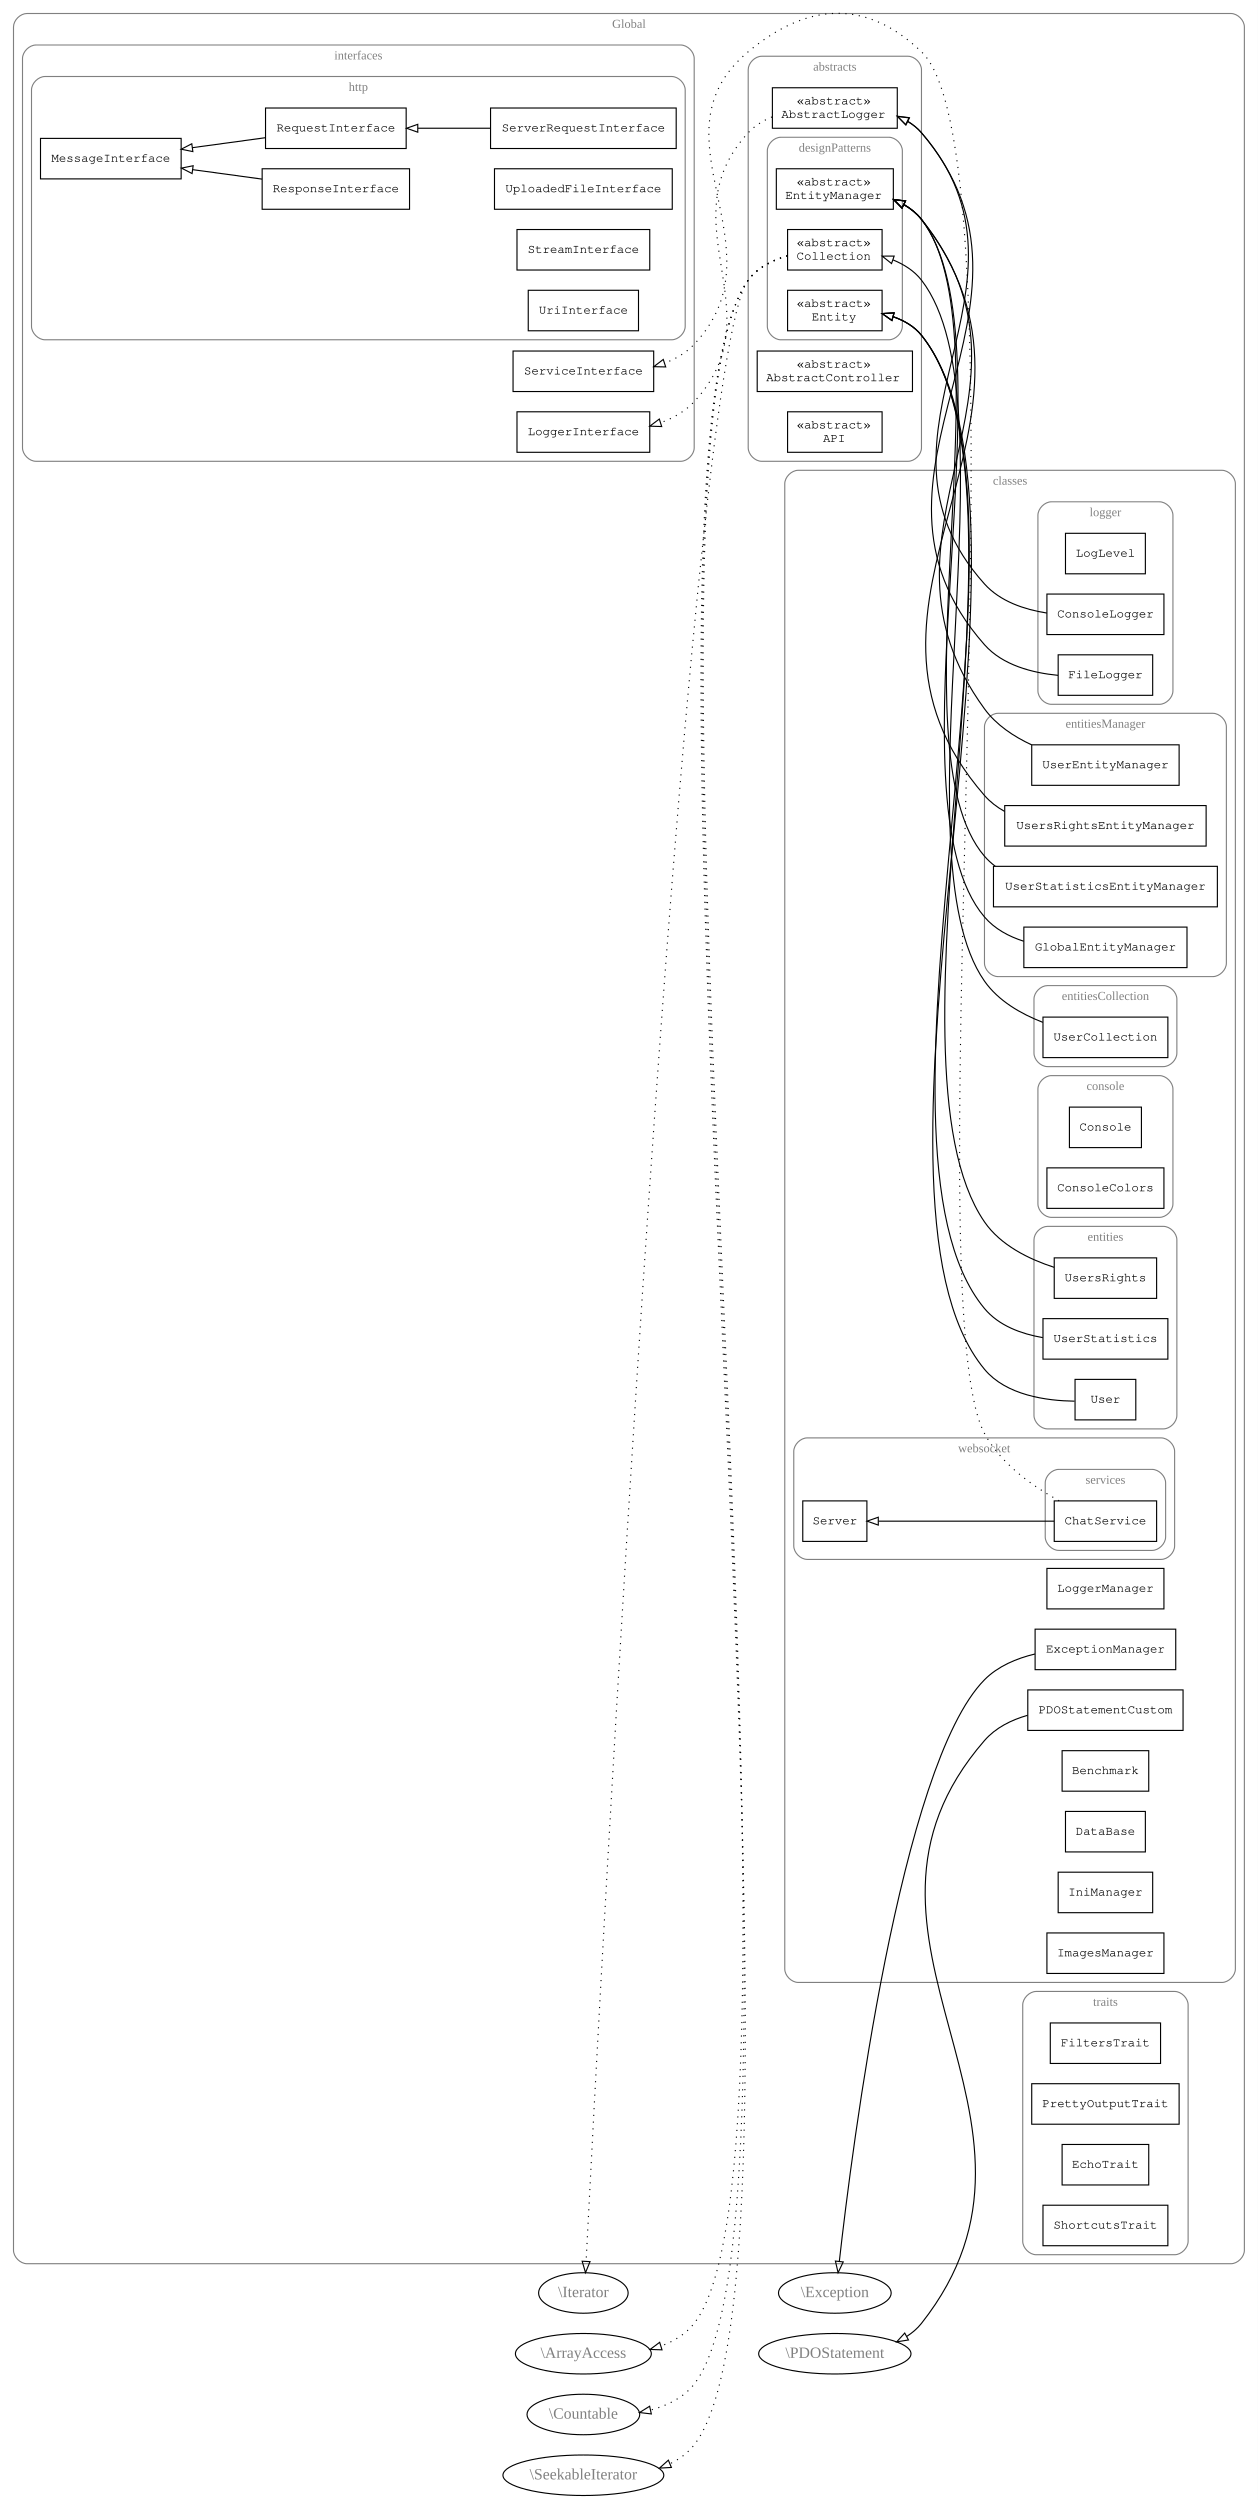
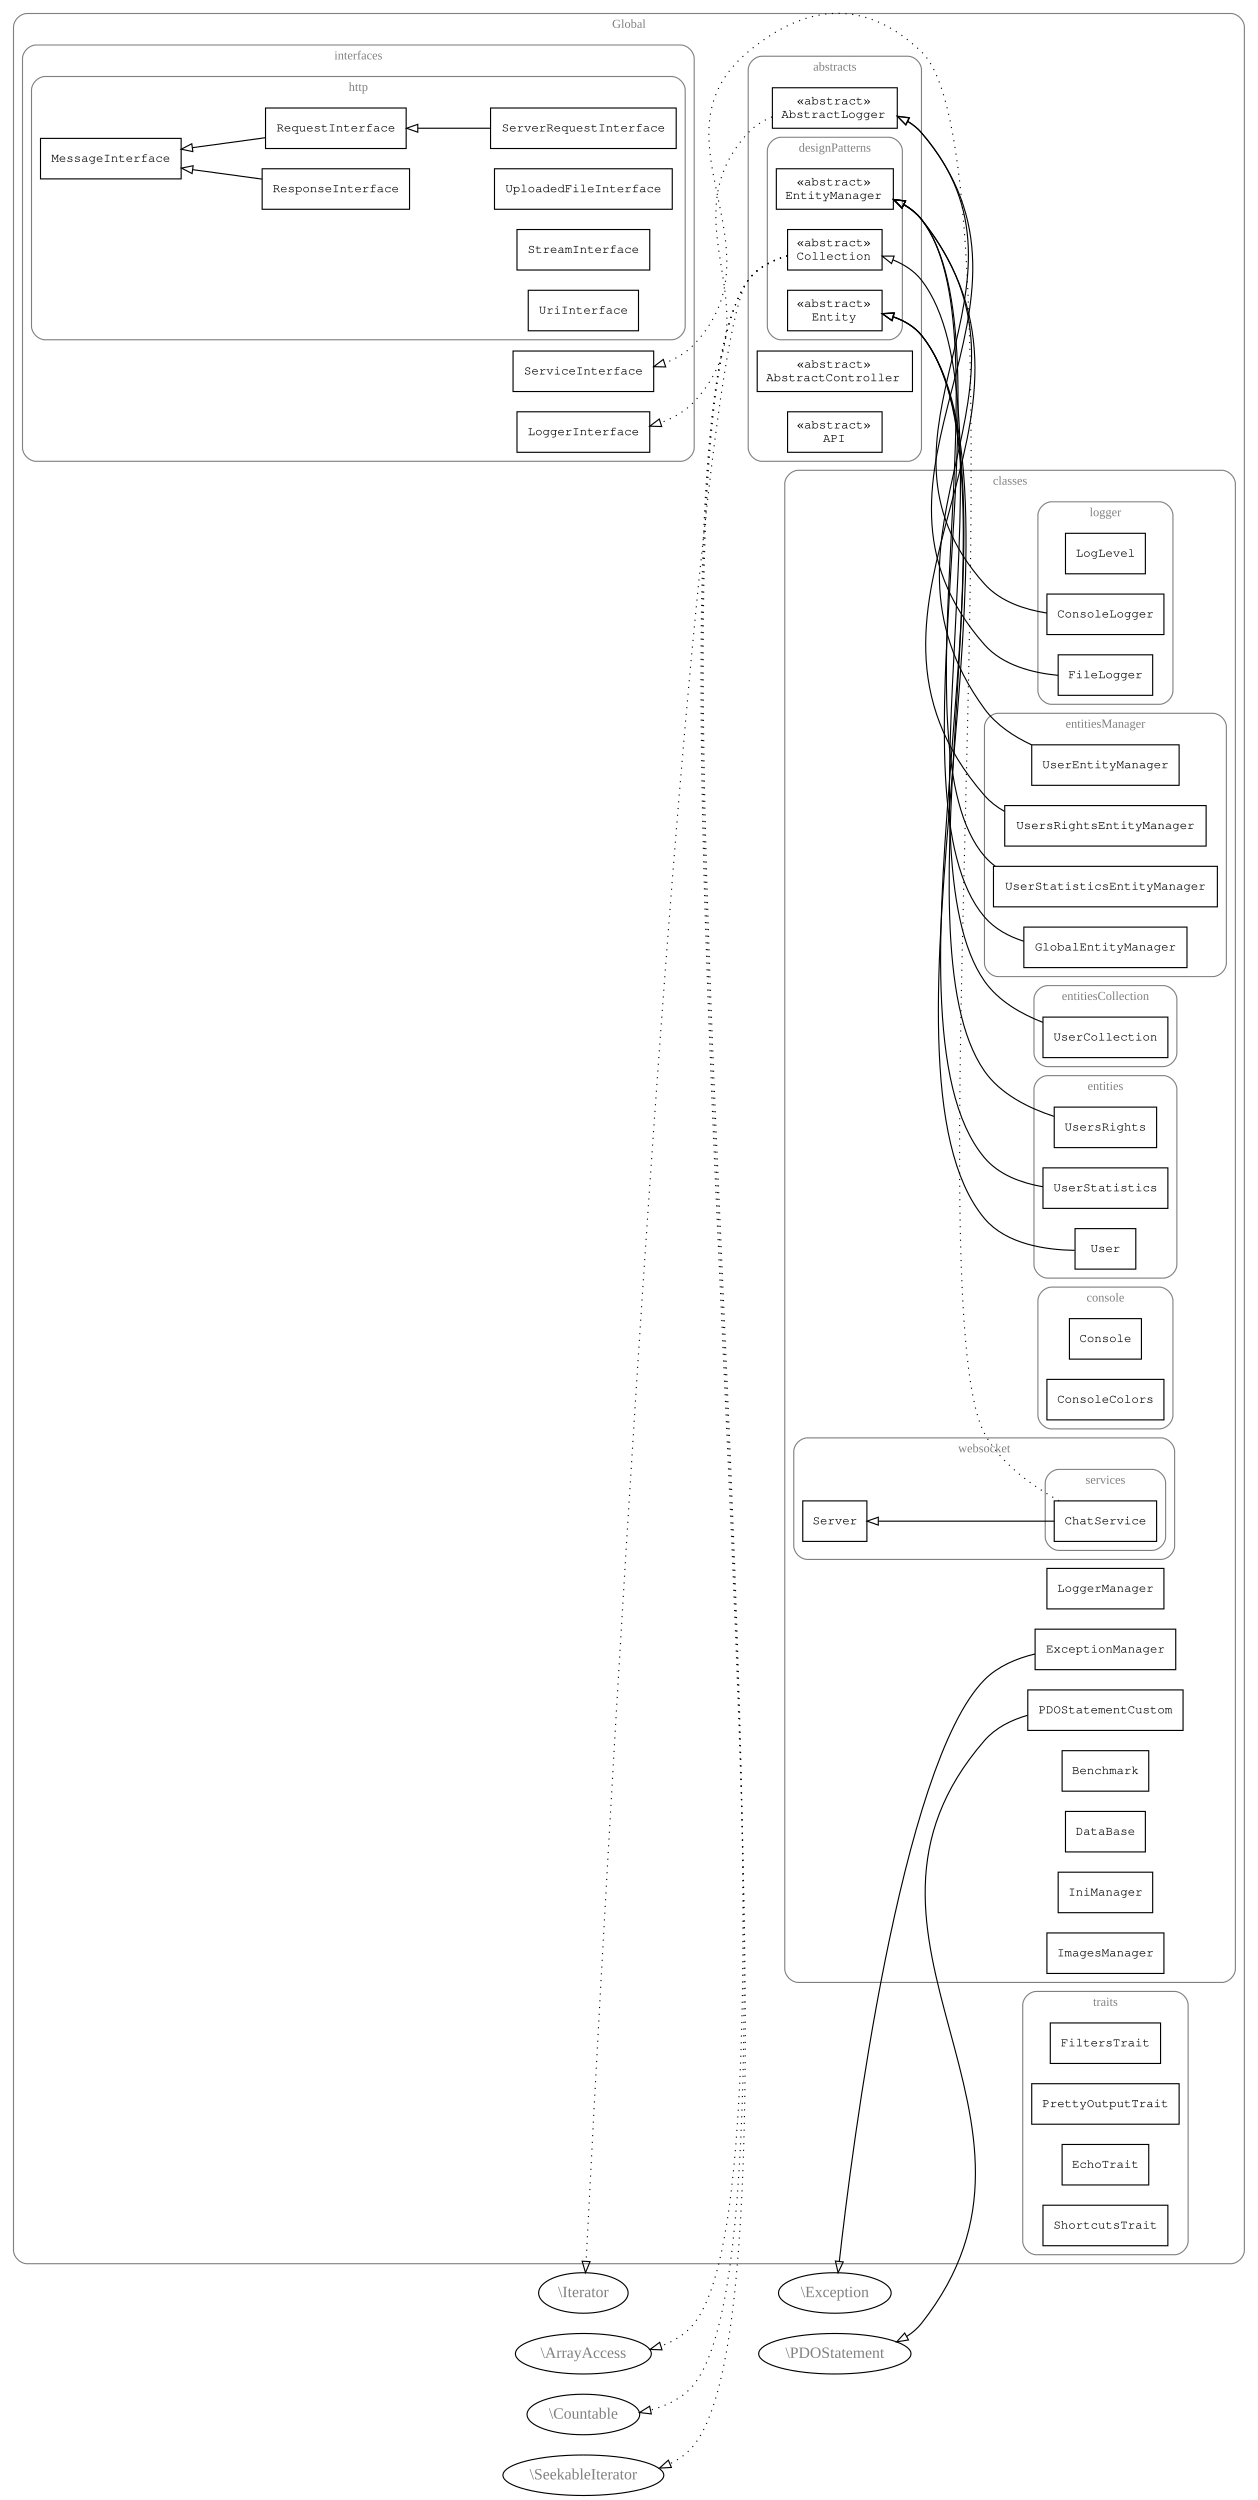
<svg xmlns="http://www.w3.org/2000/svg" width="1118pt" height="2222pt" viewBox="0.00 0.00 1118.00 2222.00">
  <g id="graph0" class="graph" transform="scale(1 1) rotate(0) translate(4 2218)">
    <polygon fill="white" stroke="none" points="-4,4 -4,-2218 1114,-2218 1114,4 -4,4" />
    <g id="clust1" class="cluster">
      <path fill="none" stroke="gray" d="M20,-206C20,-206 1090,-206 1090,-206 1096,-206 1102,-212 1102,-218 1102,-218 1102,-2194 1102,-2194 1102,-2200 1096,-2206 1090,-2206 1090,-2206 20,-2206 20,-2206 14,-2206 8,-2200 8,-2194 8,-2194 8,-218 8,-218 8,-212 14,-206 20,-206" />
      <text text-anchor="middle" x="555" y="-2193.2" font-family="Times New Roman,serif" font-size="11.00" fill="gray">Global</text>
    </g>
    <g id="clust2" class="cluster">
      <path fill="none" stroke="gray" d="M705.5,-456C705.5,-456 1082,-456 1082,-456 1088,-456 1094,-462 1094,-468 1094,-468 1094,-1788 1094,-1788 1094,-1794 1088,-1800 1082,-1800 1082,-1800 705.5,-1800 705.5,-1800 699.5,-1800 693.5,-1794 693.5,-1788 693.5,-1788 693.5,-468 693.5,-468 693.5,-462 699.5,-456 705.5,-456" />
      <text text-anchor="middle" x="893.75" y="-1787.2" font-family="Times New Roman,serif" font-size="11.00" fill="gray">classes</text>
    </g>
    <g id="clust4" class="cluster">
      <path fill="none" stroke="gray" d="M930.5,-1592C930.5,-1592 1026.5,-1592 1026.5,-1592 1032.5,-1592 1038.5,-1598 1038.5,-1604 1038.5,-1604 1038.5,-1760 1038.5,-1760 1038.5,-1766 1032.5,-1772 1026.5,-1772 1026.5,-1772 930.5,-1772 930.5,-1772 924.5,-1772 918.5,-1766 918.5,-1760 918.5,-1760 918.5,-1604 918.5,-1604 918.5,-1598 924.5,-1592 930.5,-1592" />
      <text text-anchor="middle" x="978.5" y="-1759.2" font-family="Times New Roman,serif" font-size="11.00" fill="gray">logger</text>
    </g>
    <g id="clust3" class="cluster">
      <path fill="none" stroke="gray" d="M883,-1350C883,-1350 1074,-1350 1074,-1350 1080,-1350 1086,-1356 1086,-1362 1086,-1362 1086,-1572 1086,-1572 1086,-1578 1080,-1584 1074,-1584 1074,-1584 883,-1584 883,-1584 877,-1584 871,-1578 871,-1572 871,-1572 871,-1362 871,-1362 871,-1356 877,-1350 883,-1350" />
      <text text-anchor="middle" x="978.5" y="-1571.2" font-family="Times New Roman,serif" font-size="11.00" fill="gray">entitiesManager</text>
    </g>
    <g id="clust9" class="cluster">
      <path fill="none" stroke="gray" d="M927,-1270C927,-1270 1030,-1270 1030,-1270 1036,-1270 1042,-1276 1042,-1282 1042,-1282 1042,-1330 1042,-1330 1042,-1336 1036,-1342 1030,-1342 1030,-1342 927,-1342 927,-1342 921,-1342 915,-1336 915,-1330 915,-1330 915,-1282 915,-1282 915,-1276 921,-1270 927,-1270" />
      <text text-anchor="middle" x="978.5" y="-1329.2" font-family="Times New Roman,serif" font-size="11.00" fill="gray">entitiesCollection</text>
    </g>
+     <g id="clust8" class="cluster">
+       <path fill="none" stroke="gray" d="M927,-1082C927,-1082 1030,-1082 1030,-1082 1036,-1082 1042,-1088 1042,-1094 1042,-1094 1042,-1250 1042,-1250 1042,-1256 1036,-1262 1030,-1262 1030,-1262 927,-1262 927,-1262 921,-1262 915,-1256 915,-1250 915,-1250 915,-1094 915,-1094 915,-1088 921,-1082 927,-1082" />
+       <text text-anchor="middle" x="978.5" y="-1249.2" font-family="Times New Roman,serif" font-size="11.00" fill="gray">entities</text>
+     </g>
    <g id="clust7" class="cluster">
-       <path fill="none" stroke="gray" d="M930.5,-1136C930.5,-1136 1026.5,-1136 1026.5,-1136 1032.5,-1136 1038.5,-1142 1038.5,-1148 1038.5,-1148 1038.5,-1250 1038.5,-1250 1038.5,-1256 1032.5,-1262 1026.5,-1262 1026.5,-1262 930.5,-1262 930.5,-1262 924.5,-1262 918.5,-1256 918.5,-1250 918.5,-1250 918.5,-1148 918.5,-1148 918.5,-1142 924.5,-1136 930.5,-1136" />
-       <text text-anchor="middle" x="978.5" y="-1249.2" font-family="Times New Roman,serif" font-size="11.00" fill="gray">console</text>
-     </g>
-     <g id="clust8" class="cluster">
-       <path fill="none" stroke="gray" d="M927,-948C927,-948 1030,-948 1030,-948 1036,-948 1042,-954 1042,-960 1042,-960 1042,-1116 1042,-1116 1042,-1122 1036,-1128 1030,-1128 1030,-1128 927,-1128 927,-1128 921,-1128 915,-1122 915,-1116 915,-1116 915,-960 915,-960 915,-954 921,-948 927,-948" />
-       <text text-anchor="middle" x="978.5" y="-1115.2" font-family="Times New Roman,serif" font-size="11.00" fill="gray">entities</text>
+       <path fill="none" stroke="gray" d="M930.5,-948C930.5,-948 1026.5,-948 1026.5,-948 1032.5,-948 1038.5,-954 1038.5,-960 1038.5,-960 1038.5,-1062 1038.5,-1062 1038.5,-1068 1032.5,-1074 1026.5,-1074 1026.5,-1074 930.5,-1074 930.5,-1074 924.5,-1074 918.5,-1068 918.5,-1062 918.5,-1062 918.5,-960 918.5,-960 918.5,-954 924.5,-948 930.5,-948" />
+       <text text-anchor="middle" x="978.5" y="-1061.2" font-family="Times New Roman,serif" font-size="11.00" fill="gray">console</text>
    </g>
    <g id="clust5" class="cluster">
      <path fill="none" stroke="gray" d="M713.5,-832C713.5,-832 1028,-832 1028,-832 1034,-832 1040,-838 1040,-844 1040,-844 1040,-928 1040,-928 1040,-934 1034,-940 1028,-940 1028,-940 713.5,-940 713.5,-940 707.5,-940 701.5,-934 701.5,-928 701.5,-928 701.5,-844 701.5,-844 701.5,-838 707.5,-832 713.5,-832" />
      <text text-anchor="middle" x="870.75" y="-927.2" font-family="Times New Roman,serif" font-size="11.00" fill="gray">websocket</text>
    </g>
    <g id="clust6" class="cluster">
      <path fill="none" stroke="gray" d="M937,-840C937,-840 1020,-840 1020,-840 1026,-840 1032,-846 1032,-852 1032,-852 1032,-900 1032,-900 1032,-906 1026,-912 1020,-912 1020,-912 937,-912 937,-912 931,-912 925,-906 925,-900 925,-900 925,-852 925,-852 925,-846 931,-840 937,-840" />
      <text text-anchor="middle" x="978.5" y="-899.2" font-family="Times New Roman,serif" font-size="11.00" fill="gray">services</text>
    </g>
    <g id="clust10" class="cluster">
      <path fill="none" stroke="gray" d="M28,-1808C28,-1808 601,-1808 601,-1808 607,-1808 613,-1814 613,-1820 613,-1820 613,-2166 613,-2166 613,-2172 607,-2178 601,-2178 601,-2178 28,-2178 28,-2178 22,-2178 16,-2172 16,-2166 16,-2166 16,-1820 16,-1820 16,-1814 22,-1808 28,-1808" />
      <text text-anchor="middle" x="314.5" y="-2165.2" font-family="Times New Roman,serif" font-size="11.00" fill="gray">interfaces</text>
    </g>
    <g id="clust11" class="cluster">
      <path fill="none" stroke="gray" d="M36,-1916C36,-1916 593,-1916 593,-1916 599,-1916 605,-1922 605,-1928 605,-1928 605,-2138 605,-2138 605,-2144 599,-2150 593,-2150 593,-2150 36,-2150 36,-2150 30,-2150 24,-2144 24,-2138 24,-2138 24,-1928 24,-1928 24,-1922 30,-1916 36,-1916" />
      <text text-anchor="middle" x="314.5" y="-2137.2" font-family="Times New Roman,serif" font-size="11.00" fill="gray">http</text>
    </g>
    <g id="clust12" class="cluster">
      <path fill="none" stroke="gray" d="M917,-214C917,-214 1040,-214 1040,-214 1046,-214 1052,-220 1052,-226 1052,-226 1052,-436 1052,-436 1052,-442 1046,-448 1040,-448 1040,-448 917,-448 917,-448 911,-448 905,-442 905,-436 905,-436 905,-226 905,-226 905,-220 911,-214 917,-214" />
      <text text-anchor="middle" x="978.5" y="-435.2" font-family="Times New Roman,serif" font-size="11.00" fill="gray">traits</text>
    </g>
    <g id="clust13" class="cluster">
      <path fill="none" stroke="gray" d="M673,-1808C673,-1808 803,-1808 803,-1808 809,-1808 815,-1814 815,-1820 815,-1820 815,-2156 815,-2156 815,-2162 809,-2168 803,-2168 803,-2168 673,-2168 673,-2168 667,-2168 661,-2162 661,-2156 661,-2156 661,-1820 661,-1820 661,-1814 667,-1808 673,-1808" />
      <text text-anchor="middle" x="738" y="-2155.2" font-family="Times New Roman,serif" font-size="11.00" fill="gray">abstracts</text>
    </g>
    <g id="clust14" class="cluster">
      <path fill="none" stroke="gray" d="M690,-1916C690,-1916 786,-1916 786,-1916 792,-1916 798,-1922 798,-1928 798,-1928 798,-2084 798,-2084 798,-2090 792,-2096 786,-2096 786,-2096 690,-2096 690,-2096 684,-2096 678,-2090 678,-2084 678,-2084 678,-1928 678,-1928 678,-1922 684,-1916 690,-1916" />
      <text text-anchor="middle" x="738" y="-2083.2" font-family="Times New Roman,serif" font-size="11.00" fill="gray">designPatterns</text>
    </g>
    <g id="node1" class="node">
      <polygon fill="none" stroke="black" points="1044,-1556 913,-1556 913,-1520 1044,-1520 1044,-1556" />
      <text text-anchor="middle" x="978.5" y="-1535.2" font-family="Courier,monospace" font-size="11.00">UserEntityManager</text>
    </g>
    <g id="node38" class="node">
      <polygon fill="none" stroke="black" points="790,-2068 686,-2068 686,-2032 790,-2032 790,-2068" />
      <text text-anchor="start" x="704" y="-2053.2" font-family="Courier,monospace" font-size="11.00">«abstract»</text>
      <text text-anchor="start" x="694" y="-2041.2" font-family="Courier,monospace" font-size="11.00">EntityManager</text>
    </g>
    <g id="edge1" class="edge">
      <path fill="none" stroke="black" d="M912.949,-1555.96C896.942,-1563.39 881.408,-1573.72 871,-1588 756.167,-1745.51 937.378,-1871.27 815,-2023 810.688,-2028.35 805.239,-2032.63 799.247,-2036.07" />
      <polygon fill="none" stroke="black" points="797.588,-2032.99 790.147,-2040.53 800.667,-2039.28 797.588,-2032.99" />
    </g>
    <g id="node2" class="node">
      <polygon fill="none" stroke="black" points="1068,-1502 889,-1502 889,-1466 1068,-1466 1068,-1502" />
      <text text-anchor="middle" x="978.5" y="-1481.2" font-family="Courier,monospace" font-size="11.00">UsersRightsEntityManager</text>
    </g>
    <g id="edge17" class="edge">
      <path fill="none" stroke="black" d="M888.929,-1496.79C882.2,-1500.51 876.069,-1505.17 871,-1511 720.796,-1683.74 957.006,-1843.46 815,-2023 810.74,-2028.39 805.322,-2032.7 799.347,-2036.15" />
      <polygon fill="none" stroke="black" points="797.691,-2033.07 790.264,-2040.62 800.782,-2039.35 797.691,-2033.07" />
    </g>
    <g id="node3" class="node">
      <polygon fill="none" stroke="black" points="1078,-1448 879,-1448 879,-1412 1078,-1412 1078,-1448" />
      <text text-anchor="middle" x="978.5" y="-1427.2" font-family="Courier,monospace" font-size="11.00">UserStatisticsEntityManager</text>
    </g>
    <g id="edge18" class="edge">
      <path fill="none" stroke="black" d="M880.536,-1448.12C877.069,-1450.73 873.862,-1453.67 871,-1457 788.56,-1552.8 892.895,-1923.46 815,-2023 810.767,-2028.41 805.367,-2032.74 799.402,-2036.2" />
      <polygon fill="none" stroke="black" points="797.746,-2033.11 790.328,-2040.67 800.844,-2039.39 797.746,-2033.11" />
    </g>
    <g id="node4" class="node">
      <polygon fill="none" stroke="black" points="1051,-1394 906,-1394 906,-1358 1051,-1358 1051,-1394" />
      <text text-anchor="middle" x="978.5" y="-1373.2" font-family="Courier,monospace" font-size="11.00">GlobalEntityManager</text>
    </g>
    <g id="edge19" class="edge">
      <path fill="none" stroke="black" d="M905.895,-1381.43C892.58,-1385.66 880.037,-1392.41 871,-1403 781.216,-1508.24 899.791,-1913.69 815,-2023 810.791,-2028.43 805.404,-2032.76 799.447,-2036.23" />
      <polygon fill="none" stroke="black" points="797.793,-2033.15 790.38,-2040.72 800.896,-2039.42 797.793,-2033.15" />
    </g>
    <g id="node5" class="node">
      <polygon fill="none" stroke="black" points="1014,-1744 943,-1744 943,-1708 1014,-1708 1014,-1744" />
      <text text-anchor="middle" x="978.5" y="-1723.2" font-family="Courier,monospace" font-size="11.00">LogLevel</text>
    </g>
    <g id="node6" class="node">
      <polygon fill="none" stroke="black" points="1030.5,-1690 926.5,-1690 926.5,-1654 1030.5,-1654 1030.5,-1690" />
      <text text-anchor="middle" x="978.5" y="-1669.2" font-family="Courier,monospace" font-size="11.00">ConsoleLogger</text>
    </g>
    <g id="node39" class="node">
      <polygon fill="none" stroke="black" points="793.5,-2140 682.5,-2140 682.5,-2104 793.5,-2104 793.5,-2140" />
      <text text-anchor="start" x="704" y="-2125.2" font-family="Courier,monospace" font-size="11.00">«abstract»</text>
      <text text-anchor="start" x="690.5" y="-2113.2" font-family="Courier,monospace" font-size="11.00">AbstractLogger</text>
    </g>
    <g id="edge7" class="edge">
      <path fill="none" stroke="black" d="M926.48,-1673.12C906.438,-1676.26 884.938,-1683.44 871,-1699 750.911,-1833.02 932.828,-1963.99 815,-2100 811.547,-2103.99 807.421,-2107.27 802.9,-2109.98" />
      <polygon fill="none" stroke="black" points="801.197,-2106.91 793.795,-2114.49 804.309,-2113.18 801.197,-2106.91" />
    </g>
    <g id="node7" class="node">
      <polygon fill="none" stroke="black" points="1020.5,-1636 936.5,-1636 936.5,-1600 1020.5,-1600 1020.5,-1636" />
      <text text-anchor="middle" x="978.5" y="-1615.2" font-family="Courier,monospace" font-size="11.00">FileLogger</text>
    </g>
    <g id="edge12" class="edge">
      <path fill="none" stroke="black" d="M936.359,-1617.76C913.77,-1619.93 887.145,-1626.68 871,-1645 736.272,-1797.84 947.151,-1944.92 815,-2100 811.525,-2104.08 807.346,-2107.42 802.756,-2110.17" />
      <polygon fill="none" stroke="black" points="800.923,-2107.17 793.503,-2114.73 804.02,-2113.44 800.923,-2107.17" />
    </g>
    <g id="node8" class="node">
      <polygon fill="none" stroke="black" points="1024,-884 933,-884 933,-848 1024,-848 1024,-884" />
      <text text-anchor="middle" x="978.5" y="-863.2" font-family="Courier,monospace" font-size="11.00">ChatService</text>
    </g>
    <g id="node9" class="node">
      <polygon fill="none" stroke="black" points="766.5,-884 709.5,-884 709.5,-848 766.5,-848 766.5,-884" />
      <text text-anchor="middle" x="738" y="-863.2" font-family="Courier,monospace" font-size="11.00">Server</text>
    </g>
    <g id="edge2" class="edge">
      <path fill="none" stroke="black" d="M932.92,-866C887.926,-866 819.202,-866 776.796,-866" />
      <polygon fill="none" stroke="black" points="776.613,-862.5 766.613,-866 776.613,-869.5 776.613,-862.5" />
    </g>
    <g id="node30" class="node">
      <polygon fill="none" stroke="black" points="577,-1906 452,-1906 452,-1870 577,-1870 577,-1906" />
      <text text-anchor="middle" x="514.5" y="-1885.2" font-family="Courier,monospace" font-size="11.00">ServiceInterface</text>
    </g>
    <g id="edge3" class="edge">
      <path fill="none" stroke="black" stroke-dasharray="1,5" d="M937.343,-884.111C913.585,-897.132 885.402,-917.136 871,-944 806.464,-1064.38 913.756,-2077.64 815,-2172 765.512,-2219.28 713.608,-2215.78 661,-2172 570.681,-2096.83 693.613,-1997.5 613,-1912 605.795,-1904.36 596.582,-1898.98 586.704,-1895.23" />
      <polygon fill="none" stroke="black" points="587.666,-1891.87 577.074,-1892.11 585.508,-1898.53 587.666,-1891.87" />
    </g>
    <g id="node10" class="node">
-       <polygon fill="none" stroke="black" points="1010.5,-1234 946.5,-1234 946.5,-1198 1010.5,-1198 1010.5,-1234" />
-       <text text-anchor="middle" x="978.5" y="-1213.2" font-family="Courier,monospace" font-size="11.00">Console</text>
+       <polygon fill="none" stroke="black" points="1010.5,-1046 946.5,-1046 946.5,-1010 1010.5,-1010 1010.5,-1046" />
+       <text text-anchor="middle" x="978.5" y="-1025.2" font-family="Courier,monospace" font-size="11.00">Console</text>
    </g>
    <g id="node11" class="node">
-       <polygon fill="none" stroke="black" points="1030.5,-1180 926.5,-1180 926.5,-1144 1030.5,-1144 1030.5,-1180" />
-       <text text-anchor="middle" x="978.5" y="-1159.2" font-family="Courier,monospace" font-size="11.00">ConsoleColors</text>
+       <polygon fill="none" stroke="black" points="1030.5,-992 926.5,-992 926.5,-956 1030.5,-956 1030.5,-992" />
+       <text text-anchor="middle" x="978.5" y="-971.2" font-family="Courier,monospace" font-size="11.00">ConsoleColors</text>
    </g>
    <g id="node12" class="node">
-       <polygon fill="none" stroke="black" points="1024,-1100 933,-1100 933,-1064 1024,-1064 1024,-1100" />
-       <text text-anchor="middle" x="978.5" y="-1079.2" font-family="Courier,monospace" font-size="11.00">UsersRights</text>
+       <polygon fill="none" stroke="black" points="1024,-1234 933,-1234 933,-1198 1024,-1198 1024,-1234" />
+       <text text-anchor="middle" x="978.5" y="-1213.2" font-family="Courier,monospace" font-size="11.00">UsersRights</text>
    </g>
    <g id="node37" class="node">
      <polygon fill="none" stroke="black" points="780,-1960 696,-1960 696,-1924 780,-1924 780,-1960" />
      <text text-anchor="start" x="704" y="-1945.2" font-family="Courier,monospace" font-size="11.00">«abstract»</text>
      <text text-anchor="start" x="717.5" y="-1933.2" font-family="Courier,monospace" font-size="11.00">Entity</text>
    </g>
    <g id="edge5" class="edge">
-       <path fill="none" stroke="black" d="M932.914,-1091.6C910.56,-1098.83 885.273,-1111.2 871,-1132 771.672,-1276.75 925.384,-1783.49 815,-1920 808.587,-1927.93 799.501,-1933.11 789.831,-1936.47" />
-       <polygon fill="none" stroke="black" points="788.704,-1933.15 780.045,-1939.26 790.621,-1939.88 788.704,-1933.15" />
+       <path fill="none" stroke="black" d="M932.763,-1225.77C910.511,-1233.04 885.365,-1245.39 871,-1266 787.601,-1385.67 907.536,-1807.24 815,-1920 808.595,-1927.8 799.603,-1932.94 790.038,-1936.3" />
+       <polygon fill="none" stroke="black" points="788.992,-1932.96 780.356,-1939.1 790.934,-1939.68 788.992,-1932.96" />
    </g>
    <g id="node13" class="node">
-       <polygon fill="none" stroke="black" points="1034,-1046 923,-1046 923,-1010 1034,-1010 1034,-1046" />
-       <text text-anchor="middle" x="978.5" y="-1025.2" font-family="Courier,monospace" font-size="11.00">UserStatistics</text>
+       <polygon fill="none" stroke="black" points="1034,-1180 923,-1180 923,-1144 1034,-1144 1034,-1180" />
+       <text text-anchor="middle" x="978.5" y="-1159.2" font-family="Courier,monospace" font-size="11.00">UserStatistics</text>
    </g>
    <g id="edge6" class="edge">
-       <path fill="none" stroke="black" d="M922.862,-1029.12C903.636,-1032.43 883.682,-1039.75 871,-1055 747.856,-1203.12 935.647,-1769.84 815,-1920 808.612,-1927.95 799.536,-1933.14 789.869,-1936.5" />
-       <polygon fill="none" stroke="black" points="788.742,-1933.18 780.083,-1939.29 790.659,-1939.92 788.742,-1933.18" />
+       <path fill="none" stroke="black" d="M922.957,-1163.2C903.743,-1166.52 883.772,-1173.82 871,-1189 766.108,-1313.66 917.79,-1793.6 815,-1920 808.565,-1927.91 799.47,-1933.09 789.798,-1936.44" />
+       <polygon fill="none" stroke="black" points="788.671,-1933.13 780.012,-1939.23 790.588,-1939.86 788.671,-1933.13" />
    </g>
    <g id="node14" class="node">
-       <polygon fill="none" stroke="black" points="1005.5,-992 951.5,-992 951.5,-956 1005.5,-956 1005.5,-992" />
-       <text text-anchor="middle" x="978.5" y="-971.2" font-family="Courier,monospace" font-size="11.00">User</text>
+       <polygon fill="none" stroke="black" points="1005.5,-1126 951.5,-1126 951.5,-1090 1005.5,-1090 1005.5,-1126" />
+       <text text-anchor="middle" x="978.5" y="-1105.2" font-family="Courier,monospace" font-size="11.00">User</text>
    </g>
    <g id="edge8" class="edge">
-       <path fill="none" stroke="black" d="M951.079,-972.636C926.286,-972.944 890.223,-977.789 871,-1001 740.498,-1158.58 942.845,-1760.26 815,-1920 808.627,-1927.96 799.558,-1933.16 789.892,-1936.52" />
-       <polygon fill="none" stroke="black" points="788.765,-1933.2 780.105,-1939.31 790.682,-1939.93 788.765,-1933.2" />
+       <path fill="none" stroke="black" d="M951.132,-1106.68C926.377,-1107.02 890.343,-1111.89 871,-1135 758.755,-1269.11 924.985,-1784.03 815,-1920 808.586,-1927.93 799.499,-1933.11 789.83,-1936.47" />
+       <polygon fill="none" stroke="black" points="788.703,-1933.15 780.043,-1939.26 790.62,-1939.88 788.703,-1933.15" />
    </g>
    <g id="node15" class="node">
      <polygon fill="none" stroke="black" points="1034,-1314 923,-1314 923,-1278 1034,-1278 1034,-1314" />
      <text text-anchor="middle" x="978.5" y="-1293.2" font-family="Courier,monospace" font-size="11.00">UserCollection</text>
    </g>
    <g id="node36" class="node">
      <polygon fill="none" stroke="black" points="780,-2014 696,-2014 696,-1978 780,-1978 780,-2014" />
      <text text-anchor="start" x="704" y="-1999.2" font-family="Courier,monospace" font-size="11.00">«abstract»</text>
      <text text-anchor="start" x="704" y="-1987.2" font-family="Courier,monospace" font-size="11.00">Collection</text>
    </g>
    <g id="edge10" class="edge">
      <path fill="none" stroke="black" d="M922.89,-1309.33C903.426,-1316.86 883.3,-1328.43 871,-1346 791.284,-1459.87 900.175,-1859.15 815,-1969 808.563,-1977.3 799.372,-1983.06 789.593,-1987.04" />
      <polygon fill="none" stroke="black" points="788.399,-1983.75 780.109,-1990.35 790.704,-1990.36 788.399,-1983.75" />
    </g>
    <g id="node16" class="node">
      <polygon fill="none" stroke="black" points="1030.5,-824 926.5,-824 926.5,-788 1030.5,-788 1030.5,-824" />
      <text text-anchor="middle" x="978.5" y="-803.2" font-family="Courier,monospace" font-size="11.00">LoggerManager</text>
    </g>
    <g id="node17" class="node">
      <polygon fill="none" stroke="black" points="1041,-770 916,-770 916,-734 1041,-734 1041,-770" />
      <text text-anchor="middle" x="978.5" y="-749.2" font-family="Courier,monospace" font-size="11.00">ExceptionManager</text>
    </g>
    <g id="node42" class="node">
      <ellipse fill="none" stroke="black" cx="738" cy="-180" rx="50.091" ry="18" />
      <text text-anchor="middle" x="738" y="-176.3" font-family="Times New Roman,serif" font-size="14.00" fill="gray">\Exception</text>
    </g>
    <g id="edge4" class="edge">
      <path fill="none" stroke="black" d="M915.909,-747.928C899.45,-744.008 882.94,-737.068 871,-725 796.513,-649.714 753.292,-308.736 741.995,-208.065" />
      <polygon fill="none" stroke="black" points="745.464,-207.597 740.887,-198.042 738.507,-208.366 745.464,-207.597" />
    </g>
    <g id="node18" class="node">
      <polygon fill="none" stroke="black" points="1047.5,-716 909.5,-716 909.5,-680 1047.5,-680 1047.5,-716" />
      <text text-anchor="middle" x="978.5" y="-695.2" font-family="Courier,monospace" font-size="11.00">PDOStatementCustom</text>
    </g>
    <g id="node43" class="node">
      <ellipse fill="none" stroke="black" cx="738" cy="-126" rx="67.688" ry="18" />
      <text text-anchor="middle" x="738" y="-122.3" font-family="Times New Roman,serif" font-size="14.00" fill="gray">\PDOStatement</text>
    </g>
    <g id="edge9" class="edge">
      <path fill="none" stroke="black" d="M909.336,-693.443C894.805,-689.304 880.881,-682.377 871,-671 719.166,-496.163 958.537,-334.711 815,-153 811.33,-148.354 806.799,-144.507 801.792,-141.32" />
      <polygon fill="none" stroke="black" points="803.445,-138.235 792.984,-136.557 800.116,-144.392 803.445,-138.235" />
    </g>
    <g id="node19" class="node">
      <polygon fill="none" stroke="black" points="1017,-662 940,-662 940,-626 1017,-626 1017,-662" />
      <text text-anchor="middle" x="978.5" y="-641.2" font-family="Courier,monospace" font-size="11.00">Benchmark</text>
    </g>
    <g id="node20" class="node">
      <polygon fill="none" stroke="black" points="1014,-608 943,-608 943,-572 1014,-572 1014,-608" />
      <text text-anchor="middle" x="978.5" y="-587.2" font-family="Courier,monospace" font-size="11.00">DataBase</text>
    </g>
    <g id="node21" class="node">
      <polygon fill="none" stroke="black" points="1020.5,-554 936.5,-554 936.5,-518 1020.5,-518 1020.5,-554" />
      <text text-anchor="middle" x="978.5" y="-533.2" font-family="Courier,monospace" font-size="11.00">IniManager</text>
    </g>
    <g id="node22" class="node">
      <polygon fill="none" stroke="black" points="1030.5,-500 926.5,-500 926.5,-464 1030.5,-464 1030.5,-500" />
      <text text-anchor="middle" x="978.5" y="-479.2" font-family="Courier,monospace" font-size="11.00">ImagesManager</text>
    </g>
    <g id="node23" class="node">
      <polygon fill="none" stroke="black" points="597,-2122 432,-2122 432,-2086 597,-2086 597,-2122" />
      <text text-anchor="middle" x="514.5" y="-2101.2" font-family="Courier,monospace" font-size="11.00">ServerRequestInterface</text>
    </g>
    <g id="node24" class="node">
      <polygon fill="none" stroke="black" points="357,-2122 232,-2122 232,-2086 357,-2086 357,-2122" />
      <text text-anchor="middle" x="294.5" y="-2101.2" font-family="Courier,monospace" font-size="11.00">RequestInterface</text>
    </g>
    <g id="edge20" class="edge">
      <path fill="none" stroke="black" d="M431.705,-2104C410.62,-2104 388.085,-2104 367.537,-2104" />
      <polygon fill="none" stroke="black" points="367.31,-2100.5 357.31,-2104 367.31,-2107.5 367.31,-2100.5" />
    </g>
    <g id="node29" class="node">
      <polygon fill="none" stroke="black" points="157,-2095 32,-2095 32,-2059 157,-2059 157,-2095" />
      <text text-anchor="middle" x="94.5" y="-2074.2" font-family="Courier,monospace" font-size="11.00">MessageInterface</text>
    </g>
    <g id="edge21" class="edge">
      <path fill="none" stroke="black" d="M231.937,-2095.61C211.357,-2092.8 188.245,-2089.65 166.975,-2086.75" />
      <polygon fill="none" stroke="black" points="167.406,-2083.27 157.025,-2085.39 166.46,-2090.21 167.406,-2083.27" />
    </g>
    <g id="node25" class="node">
      <polygon fill="none" stroke="black" points="360,-2068 229,-2068 229,-2032 360,-2032 360,-2068" />
      <text text-anchor="middle" x="294.5" y="-2047.2" font-family="Courier,monospace" font-size="11.00">ResponseInterface</text>
    </g>
    <g id="edge22" class="edge">
      <path fill="none" stroke="black" d="M228.941,-2058.8C209.247,-2061.49 187.475,-2064.46 167.33,-2067.2" />
      <polygon fill="none" stroke="black" points="166.712,-2063.76 157.277,-2068.58 167.658,-2070.69 166.712,-2063.76" />
    </g>
    <g id="node26" class="node">
      <polygon fill="none" stroke="black" points="593.5,-2068 435.5,-2068 435.5,-2032 593.5,-2032 593.5,-2068" />
      <text text-anchor="middle" x="514.5" y="-2047.2" font-family="Courier,monospace" font-size="11.00">UploadedFileInterface</text>
    </g>
    <g id="node27" class="node">
      <polygon fill="none" stroke="black" points="573.5,-2014 455.5,-2014 455.5,-1978 573.5,-1978 573.5,-2014" />
      <text text-anchor="middle" x="514.5" y="-1993.2" font-family="Courier,monospace" font-size="11.00">StreamInterface</text>
    </g>
    <g id="node28" class="node">
      <polygon fill="none" stroke="black" points="563.5,-1960 465.5,-1960 465.5,-1924 563.5,-1924 563.5,-1960" />
      <text text-anchor="middle" x="514.5" y="-1939.2" font-family="Courier,monospace" font-size="11.00">UriInterface</text>
    </g>
    <g id="node31" class="node">
      <polygon fill="none" stroke="black" points="573.5,-1852 455.5,-1852 455.5,-1816 573.5,-1816 573.5,-1852" />
      <text text-anchor="middle" x="514.5" y="-1831.2" font-family="Courier,monospace" font-size="11.00">LoggerInterface</text>
    </g>
    <g id="node32" class="node">
      <polygon fill="none" stroke="black" points="1027.5,-420 929.5,-420 929.5,-384 1027.5,-384 1027.5,-420" />
      <text text-anchor="middle" x="978.5" y="-399.2" font-family="Courier,monospace" font-size="11.00">FiltersTrait</text>
    </g>
    <g id="node33" class="node">
      <polygon fill="none" stroke="black" points="1044,-366 913,-366 913,-330 1044,-330 1044,-366" />
      <text text-anchor="middle" x="978.5" y="-345.2" font-family="Courier,monospace" font-size="11.00">PrettyOutputTrait</text>
    </g>
    <g id="node34" class="node">
      <polygon fill="none" stroke="black" points="1017,-312 940,-312 940,-276 1017,-276 1017,-312" />
      <text text-anchor="middle" x="978.5" y="-291.2" font-family="Courier,monospace" font-size="11.00">EchoTrait</text>
    </g>
    <g id="node35" class="node">
      <polygon fill="none" stroke="black" points="1034,-258 923,-258 923,-222 1034,-222 1034,-258" />
      <text text-anchor="middle" x="978.5" y="-237.2" font-family="Courier,monospace" font-size="11.00">ShortcutsTrait</text>
    </g>
    <g id="node44" class="node">
      <ellipse fill="none" stroke="black" cx="514.5" cy="-180" rx="39.794" ry="18" />
      <text text-anchor="middle" x="514.5" y="-176.3" font-family="Times New Roman,serif" font-size="14.00" fill="gray">\Iterator</text>
    </g>
    <g id="edge13" class="edge">
      <path fill="none" stroke="black" stroke-dasharray="1,5" d="M695.839,-1990.39C682.727,-1986.52 669.448,-1979.99 661,-1969 604.86,-1895.96 528.265,-430.945 516.926,-208.267" />
      <polygon fill="none" stroke="black" points="520.41,-207.874 516.408,-198.064 513.419,-208.229 520.41,-207.874" />
    </g>
    <g id="node45" class="node">
      <ellipse fill="none" stroke="black" cx="514.5" cy="-126" rx="60.389" ry="18" />
      <text text-anchor="middle" x="514.5" y="-122.3" font-family="Times New Roman,serif" font-size="14.00" fill="gray">\ArrayAccess</text>
    </g>
    <g id="edge14" class="edge">
      <path fill="none" stroke="black" stroke-dasharray="1,5" d="M695.894,-1990.76C682.622,-1986.93 669.226,-1980.33 661,-1969 542.42,-1805.66 737.319,-312.02 613,-153 605.52,-143.433 594.969,-137.064 583.551,-132.864" />
      <polygon fill="none" stroke="black" points="584.392,-129.46 573.804,-129.823 582.308,-136.142 584.392,-129.46" />
    </g>
    <g id="node46" class="node">
      <ellipse fill="none" stroke="black" cx="514.5" cy="-72" rx="50.091" ry="18" />
      <text text-anchor="middle" x="514.5" y="-68.3" font-family="Times New Roman,serif" font-size="14.00" fill="gray">\Countable</text>
    </g>
    <g id="edge15" class="edge">
      <path fill="none" stroke="black" stroke-dasharray="1,5" d="M695.889,-1990.77C682.617,-1986.93 669.222,-1980.33 661,-1969 538.96,-1800.76 740.951,-262.794 613,-99 603.509,-86.851 589.065,-79.859 574.18,-75.915" />
      <polygon fill="none" stroke="black" points="574.902,-72.491 564.382,-73.741 573.386,-79.325 574.902,-72.491" />
    </g>
    <g id="node47" class="node">
      <ellipse fill="none" stroke="black" cx="514.5" cy="-18" rx="71.487" ry="18" />
      <text text-anchor="middle" x="514.5" y="-14.3" font-family="Times New Roman,serif" font-size="14.00" fill="gray">\SeekableIterator</text>
    </g>
    <g id="edge16" class="edge">
      <path fill="none" stroke="black" stroke-dasharray="1,5" d="M695.885,-1990.77C682.612,-1986.94 669.218,-1980.34 661,-1969 535.501,-1795.85 744.583,-213.568 613,-45 607.285,-37.679 599.772,-32.231 591.447,-28.194" />
      <polygon fill="none" stroke="black" points="592.72,-24.932 582.141,-24.345 590.044,-31.401 592.72,-24.932" />
    </g>
    <g id="edge11" class="edge">
      <path fill="none" stroke="black" stroke-dasharray="1,5" d="M682.147,-2114.05C674.196,-2110.79 666.765,-2106.27 661,-2100 587.657,-2020.26 686.805,-1940.32 613,-1861 604.914,-1852.31 594.303,-1846.33 583.064,-1842.23" />
      <polygon fill="none" stroke="black" points="584.106,-1838.89 573.516,-1839.21 581.995,-1845.56 584.106,-1838.89" />
    </g>
    <g id="node40" class="node">
      <polygon fill="none" stroke="black" points="807,-1906 669,-1906 669,-1870 807,-1870 807,-1906" />
      <text text-anchor="start" x="704" y="-1891.2" font-family="Courier,monospace" font-size="11.00">«abstract»</text>
      <text text-anchor="start" x="677" y="-1879.2" font-family="Courier,monospace" font-size="11.00">AbstractController</text>
    </g>
    <g id="node41" class="node">
      <polygon fill="none" stroke="black" points="780,-1852 696,-1852 696,-1816 780,-1816 780,-1852" />
      <text text-anchor="start" x="704" y="-1837.2" font-family="Courier,monospace" font-size="11.00">«abstract»</text>
      <text text-anchor="start" x="727.5" y="-1825.2" font-family="Courier,monospace" font-size="11.00">API</text>
    </g>
  </g>
</svg>
